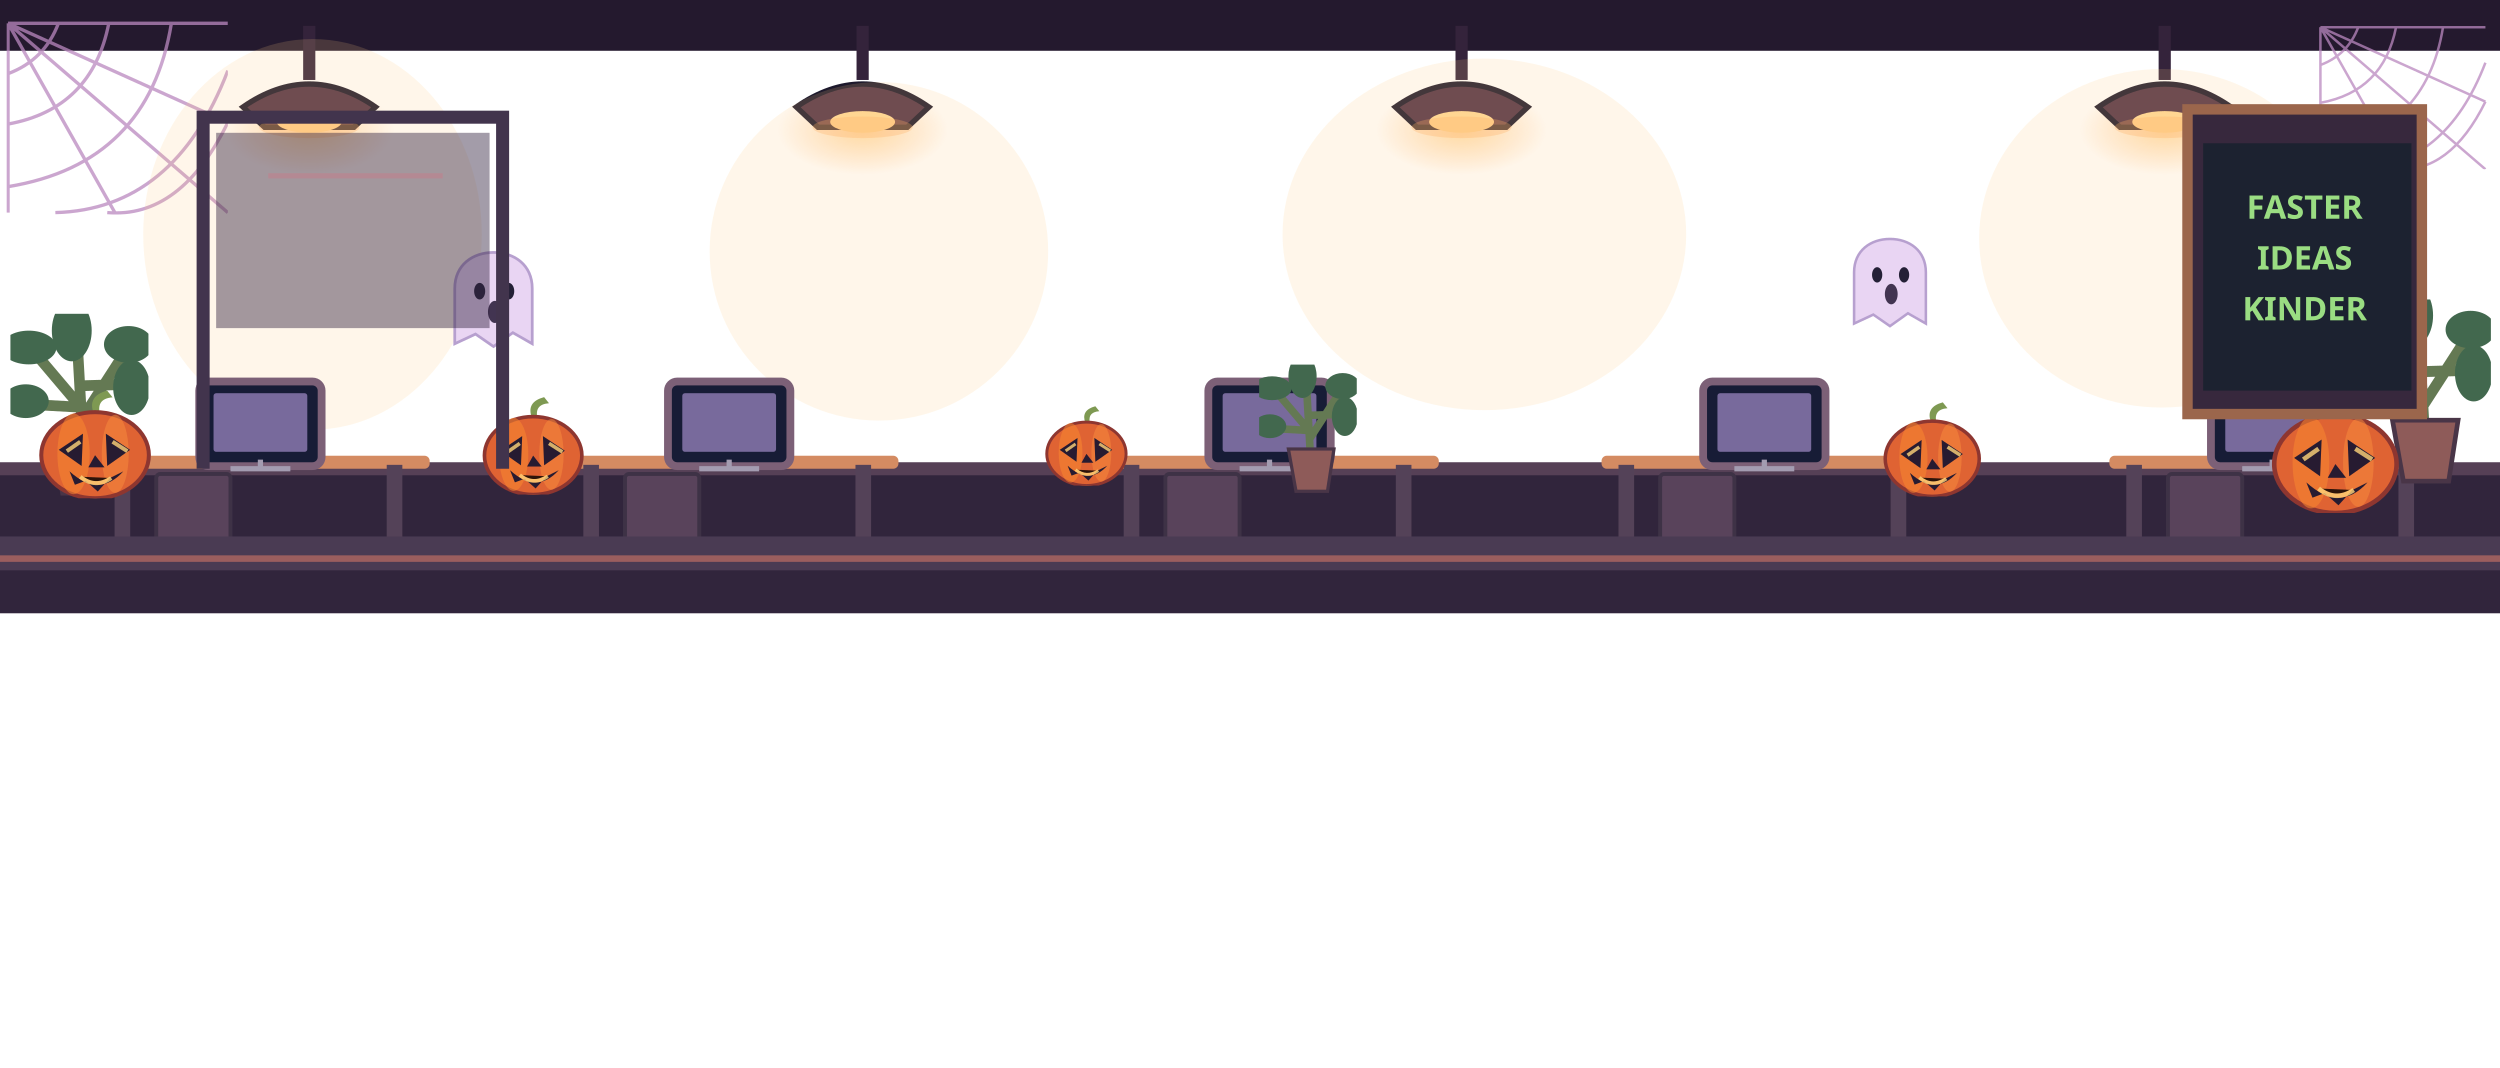
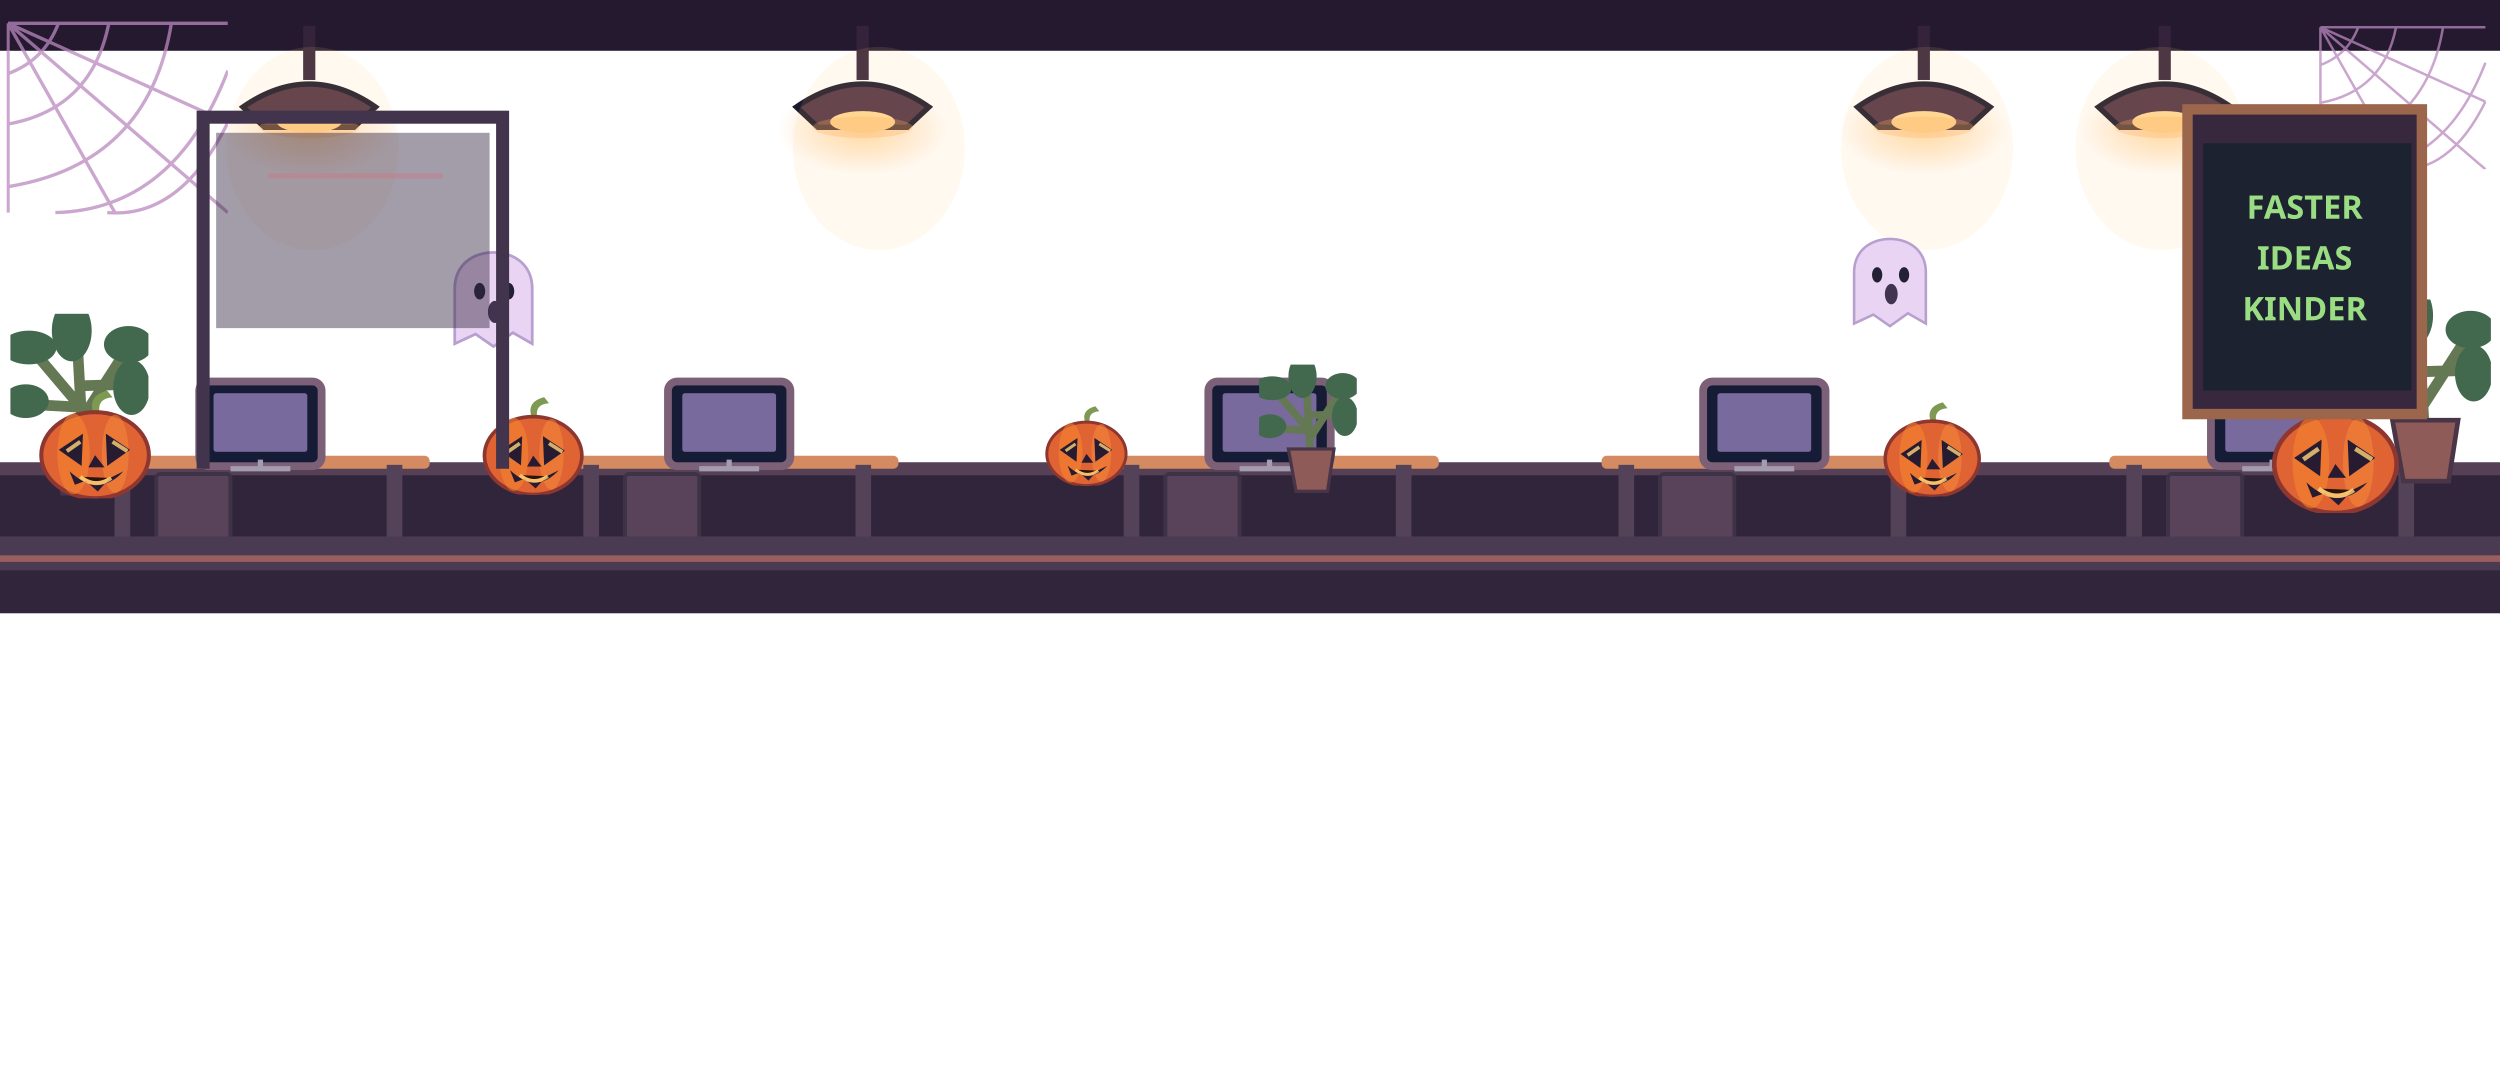
<svg xmlns="http://www.w3.org/2000/svg" viewBox="0 0 1920 820" preserveAspectRatio="none">
  <defs>
    <linearGradient id="sky" x1="0" y1="0" x2="0" y2="1">
      <stop stop-color="#151830" />
      <stop offset=".55" stop-color="#48336c" />
      <stop offset="1" stop-color="#a04e64" />
    </linearGradient>
    <radialGradient id="moonGlow">
      <stop stop-color="#ffe9ab" stop-opacity=".5" />
      <stop offset="1" stop-color="#fca861" stop-opacity="0" />
    </radialGradient>
    <radialGradient id="bulbGlow">
      <stop stop-color="#ffca73" stop-opacity=".62" />
      <stop offset="1" stop-color="#ffb66d" stop-opacity="0" />
    </radialGradient>
    <linearGradient id="wall" x1="0" x2="1" y2=".6">
      <stop stop-color="#29213f" />
      <stop offset=".5" stop-color="#3b2445" />
      <stop offset="1" stop-color="#241d35" />
    </linearGradient>
    <linearGradient id="road" x1="0" y1="0" x2="0" y2="1">
      <stop stop-color="#4c4057" />
      <stop offset=".5" stop-color="#322c47" />
      <stop offset="1" stop-color="#201e36" />
    </linearGradient>
    <linearGradient id="wood" x1="0" y1="0" x2="0" y2="1">
      <stop stop-color="#7c4e53" />
      <stop offset="1" stop-color="#412b40" />
    </linearGradient>
    <filter id="glow">
      <feGaussianBlur stdDeviation="9" />
    </filter>
    <symbol id="pumpkin" viewBox="0 0 85 80">
      <path d="M42 17q-5-13 10-17l4 5Q43 6 47 19" fill="#7e9952" />
      <ellipse cx="43" cy="48" rx="40" ry="32" fill="#df6333" stroke="#8e3630" stroke-width="3" />
      <ellipse cx="27" cy="47" rx="12" ry="30" fill="#f88730" opacity=".55" />
      <ellipse cx="58" cy="47" rx="10" ry="29" fill="#f98d3d" opacity=".5" />
      <path d="m16 44 18-12-1 24zm53 0-18-12 1 24zM38 57l5-9 7 9zM24 60q22 20 40 0l-10 5-9 10-9-8-8 3Z" fill="#271b31" />
      <path d="M22 45 32 38m35 7-11-7M32 64q11 9 23 1" stroke="#ffd579" stroke-width="3" opacity=".8" />
    </symbol>
    <symbol id="bat" viewBox="0 0 90 40">
      <path d="M45 14q-4-10-8-8l-2 7Q18 1 0 12q11 7 13 14 14-6 25 11l7-8 7 8q10-16 25-11 2-8 13-14Q72 1 55 13l-2-7q-4-2-8 8Z" fill="#15152c" />
    </symbol>
    <symbol id="ghost" viewBox="0 0 64 78">
      <path d="M4 71V31C4 14 17 5 32 5s28 9 28 26v40L46 63l-14 10-13-9z" fill="#e9d5f3" stroke="#b7a0cf" stroke-width="2" />
      <ellipse cx="22" cy="33" rx="4" ry="6" fill="#242036" />
      <ellipse cx="43" cy="33" rx="4" ry="6" fill="#242036" />
      <ellipse cx="33" cy="48" rx="5" ry="8" fill="#423451" />
    </symbol>
    <symbol id="potted" viewBox="0 0 90 116">
      <path d="M47 75 43 4M46 57 13 18M47 64 78 16M47 57 11 55M44 43 79 42" stroke="#647953" stroke-width="7" fill="none" />
      <g fill="#42684e">
        <ellipse cx="40" cy="7" rx="13" ry="20" />
        <ellipse cx="12" cy="18" rx="18" ry="11" />
        <ellipse cx="77" cy="16" rx="16" ry="12" />
        <ellipse cx="10" cy="53" rx="15" ry="11" />
        <ellipse cx="79" cy="44" rx="12" ry="18" />
      </g>
      <path d="M27 74h42l-6 39H34z" fill="#8e5b59" stroke="#493547" stroke-width="3" />
    </symbol>
    <symbol id="lamp" viewBox="0 0 130 110">
      <path d="M65 0V40" stroke="#34233b" stroke-width="9" />
      <ellipse cx="65" cy="77" rx="63" ry="33" fill="url(#bulbGlow)" />
      <path d="M16 60q49-34 98 0l-16 15H32Z" fill="#523346" stroke="#1d192c" stroke-width="4" />
      <ellipse cx="65" cy="71" rx="24" ry="8" fill="#ffd895" />
      <ellipse cx="65" cy="75" rx="37" ry="8" fill="#ffa95b" opacity=".3" />
    </symbol>
    <symbol id="web" viewBox="0 0 145 125">
      <path d="M1 1H145M1 1V125M1 1l144 124M1 1l144 65M1 1l70 124M34 1Q25 25 1 34M67 1Q56 57 1 67M108 1Q93 93 1 108M145 32q-35 91-113 93M145 66q-31 63-79 59" stroke="#ba88bf" stroke-width="2.2" fill="none" opacity=".75" />
    </symbol>
  </defs>
  <rect x="0" y="0" width="1920" height="39" fill="#24192e" />
  <rect x="0" y="360" width="1920" height="111" fill="#31253c" />
  <path d="M0 360H1920" stroke="#564056" stroke-width="10" />
  <use href="#web" x="5" y="15" width="170" height="150" />
  <use href="#web" x="1780" y="20" width="130" height="110" />
  <use href="#lamp" x="170" y="14" width="135" height="126" />
  <use href="#lamp" x="595" y="14" width="135" height="126" />
-   <use href="#lamp" x="1055" y="14" width="135" height="126" />
+   <use href="#lamp" x="1410" y="14" width="135" height="126" />
  <use href="#lamp" x="1595" y="14" width="135" height="126" />
-   <g fill="#ffcc81" opacity=".17">
-     <ellipse cx="240" cy="180" rx="130" ry="150" />
-     <ellipse cx="675" cy="193" rx="130" ry="130" />
-     <ellipse cx="1140" cy="180" rx="155" ry="135" />
-     <ellipse cx="1660" cy="183" rx="140" ry="130" />
+   <g fill="#ffca82" opacity=".12">
+     <ellipse cx="240" cy="114" rx="66" ry="78" />
+     <ellipse cx="675" cy="114" rx="66" ry="78" />
+     <ellipse cx="1480" cy="114" rx="66" ry="78" />
+     <ellipse cx="1660" cy="114" rx="66" ry="78" />
  </g>
  <g transform="translate(75 0)">
    <rect y="350" width="255" height="10" rx="4" fill="#d48b62" />
    <rect x="13" y="357" width="12" height="65" fill="#544258" />
    <rect x="222" y="357" width="12" height="65" fill="#544258" />
    <rect x="78" y="293" width="94" height="65" rx="7" fill="#171c36" stroke="#7c6077" stroke-width="6" />
    <rect x="89" y="302" width="72" height="45" rx="2" fill="#786a9c" />
    <path d="M125 353v7m-23 0h46" stroke="#a39cb1" stroke-width="4" />
    <rect x="45" y="364" width="57" height="65" rx="3" fill="#59435b" stroke="#3e3246" stroke-width="3" />
  </g>
  <g transform="translate(435 0)">
    <rect y="350" width="255" height="10" rx="4" fill="#d48b62" />
    <rect x="13" y="357" width="12" height="65" fill="#544258" />
    <rect x="222" y="357" width="12" height="65" fill="#544258" />
    <rect x="78" y="293" width="94" height="65" rx="7" fill="#171c36" stroke="#7c6077" stroke-width="6" />
    <rect x="89" y="302" width="72" height="45" rx="2" fill="#786a9c" />
    <path d="M125 353v7m-23 0h46" stroke="#a39cb1" stroke-width="4" />
    <rect x="45" y="364" width="57" height="65" rx="3" fill="#59435b" stroke="#3e3246" stroke-width="3" />
  </g>
  <g transform="translate(850 0)">
    <rect y="350" width="255" height="10" rx="4" fill="#d48b62" />
    <rect x="13" y="357" width="12" height="65" fill="#544258" />
    <rect x="222" y="357" width="12" height="65" fill="#544258" />
    <rect x="78" y="293" width="94" height="65" rx="7" fill="#171c36" stroke="#7c6077" stroke-width="6" />
    <rect x="89" y="302" width="72" height="45" rx="2" fill="#786a9c" />
    <path d="M125 353v7m-23 0h46" stroke="#a39cb1" stroke-width="4" />
    <rect x="45" y="364" width="57" height="65" rx="3" fill="#59435b" stroke="#3e3246" stroke-width="3" />
  </g>
  <g transform="translate(1230 0)">
    <rect y="350" width="255" height="10" rx="4" fill="#d48b62" />
    <rect x="13" y="357" width="12" height="65" fill="#544258" />
    <rect x="222" y="357" width="12" height="65" fill="#544258" />
    <rect x="78" y="293" width="94" height="65" rx="7" fill="#171c36" stroke="#7c6077" stroke-width="6" />
    <rect x="89" y="302" width="72" height="45" rx="2" fill="#786a9c" />
    <path d="M125 353v7m-23 0h46" stroke="#a39cb1" stroke-width="4" />
    <rect x="45" y="364" width="57" height="65" rx="3" fill="#59435b" stroke="#3e3246" stroke-width="3" />
  </g>
  <g transform="translate(1620 0)">
    <rect y="350" width="255" height="10" rx="4" fill="#d48b62" />
    <rect x="13" y="357" width="12" height="65" fill="#544258" />
    <rect x="222" y="357" width="12" height="65" fill="#544258" />
    <rect x="78" y="293" width="94" height="65" rx="7" fill="#171c36" stroke="#7c6077" stroke-width="6" />
    <rect x="89" y="302" width="72" height="45" rx="2" fill="#786a9c" />
    <path d="M125 353v7m-23 0h46" stroke="#a39cb1" stroke-width="4" />
    <rect x="45" y="364" width="57" height="65" rx="3" fill="#59435b" stroke="#3e3246" stroke-width="3" />
  </g>
  <use href="#potted" x="8" y="241" width="106" height="146" />
  <use href="#potted" x="1805" y="230" width="108" height="147" />
  <use href="#potted" x="967" y="280" width="75" height="103" />
  <use href="#pumpkin" x="25" y="300" width="95" height="82.65" />
  <use href="#pumpkin" x="366" y="305" width="86" height="74.82" />
  <use href="#pumpkin" x="799" y="312" width="70" height="60.9" />
  <use href="#pumpkin" x="1442" y="309" width="83" height="72.21" />
  <use href="#pumpkin" x="1739" y="300" width="108" height="93.96" />
  <use href="#ghost" x="345" y="185" width="68" height="90" />
  <use href="#ghost" x="1420" y="176" width="63" height="82" />
  <path d="M156 360V90h230V360" stroke="#42344d" stroke-width="10" fill="none" />
  <path d="M166 102h210v150H166Z" fill="#342441" opacity=".45" />
  <path d="M206 135h134" stroke="#c67c8a" stroke-width="4" opacity=".5" />
  <path d="M1680 84h180v234h-180z" fill="#37283d" stroke="#9b664c" stroke-width="8" />
  <path d="M1692 110h160v190h-160Z" fill="#1c2230" />
  <text x="1770" y="168" text-anchor="middle" font-family="sans-serif" font-weight="800" font-size="25" fill="#9add82">FASTER</text>
  <text x="1770" y="207" text-anchor="middle" font-family="sans-serif" font-weight="800" font-size="25" fill="#9add82">IDEAS</text>
  <text x="1770" y="246" text-anchor="middle" font-family="sans-serif" font-weight="800" font-size="25" fill="#9add82">KINDER</text>
  <path d="M0 425H1920" stroke="#4a3b53" stroke-width="26" />
  <path d="M0 429H1920" stroke="#be6c63" opacity=".7" stroke-width="5" />
</svg>
